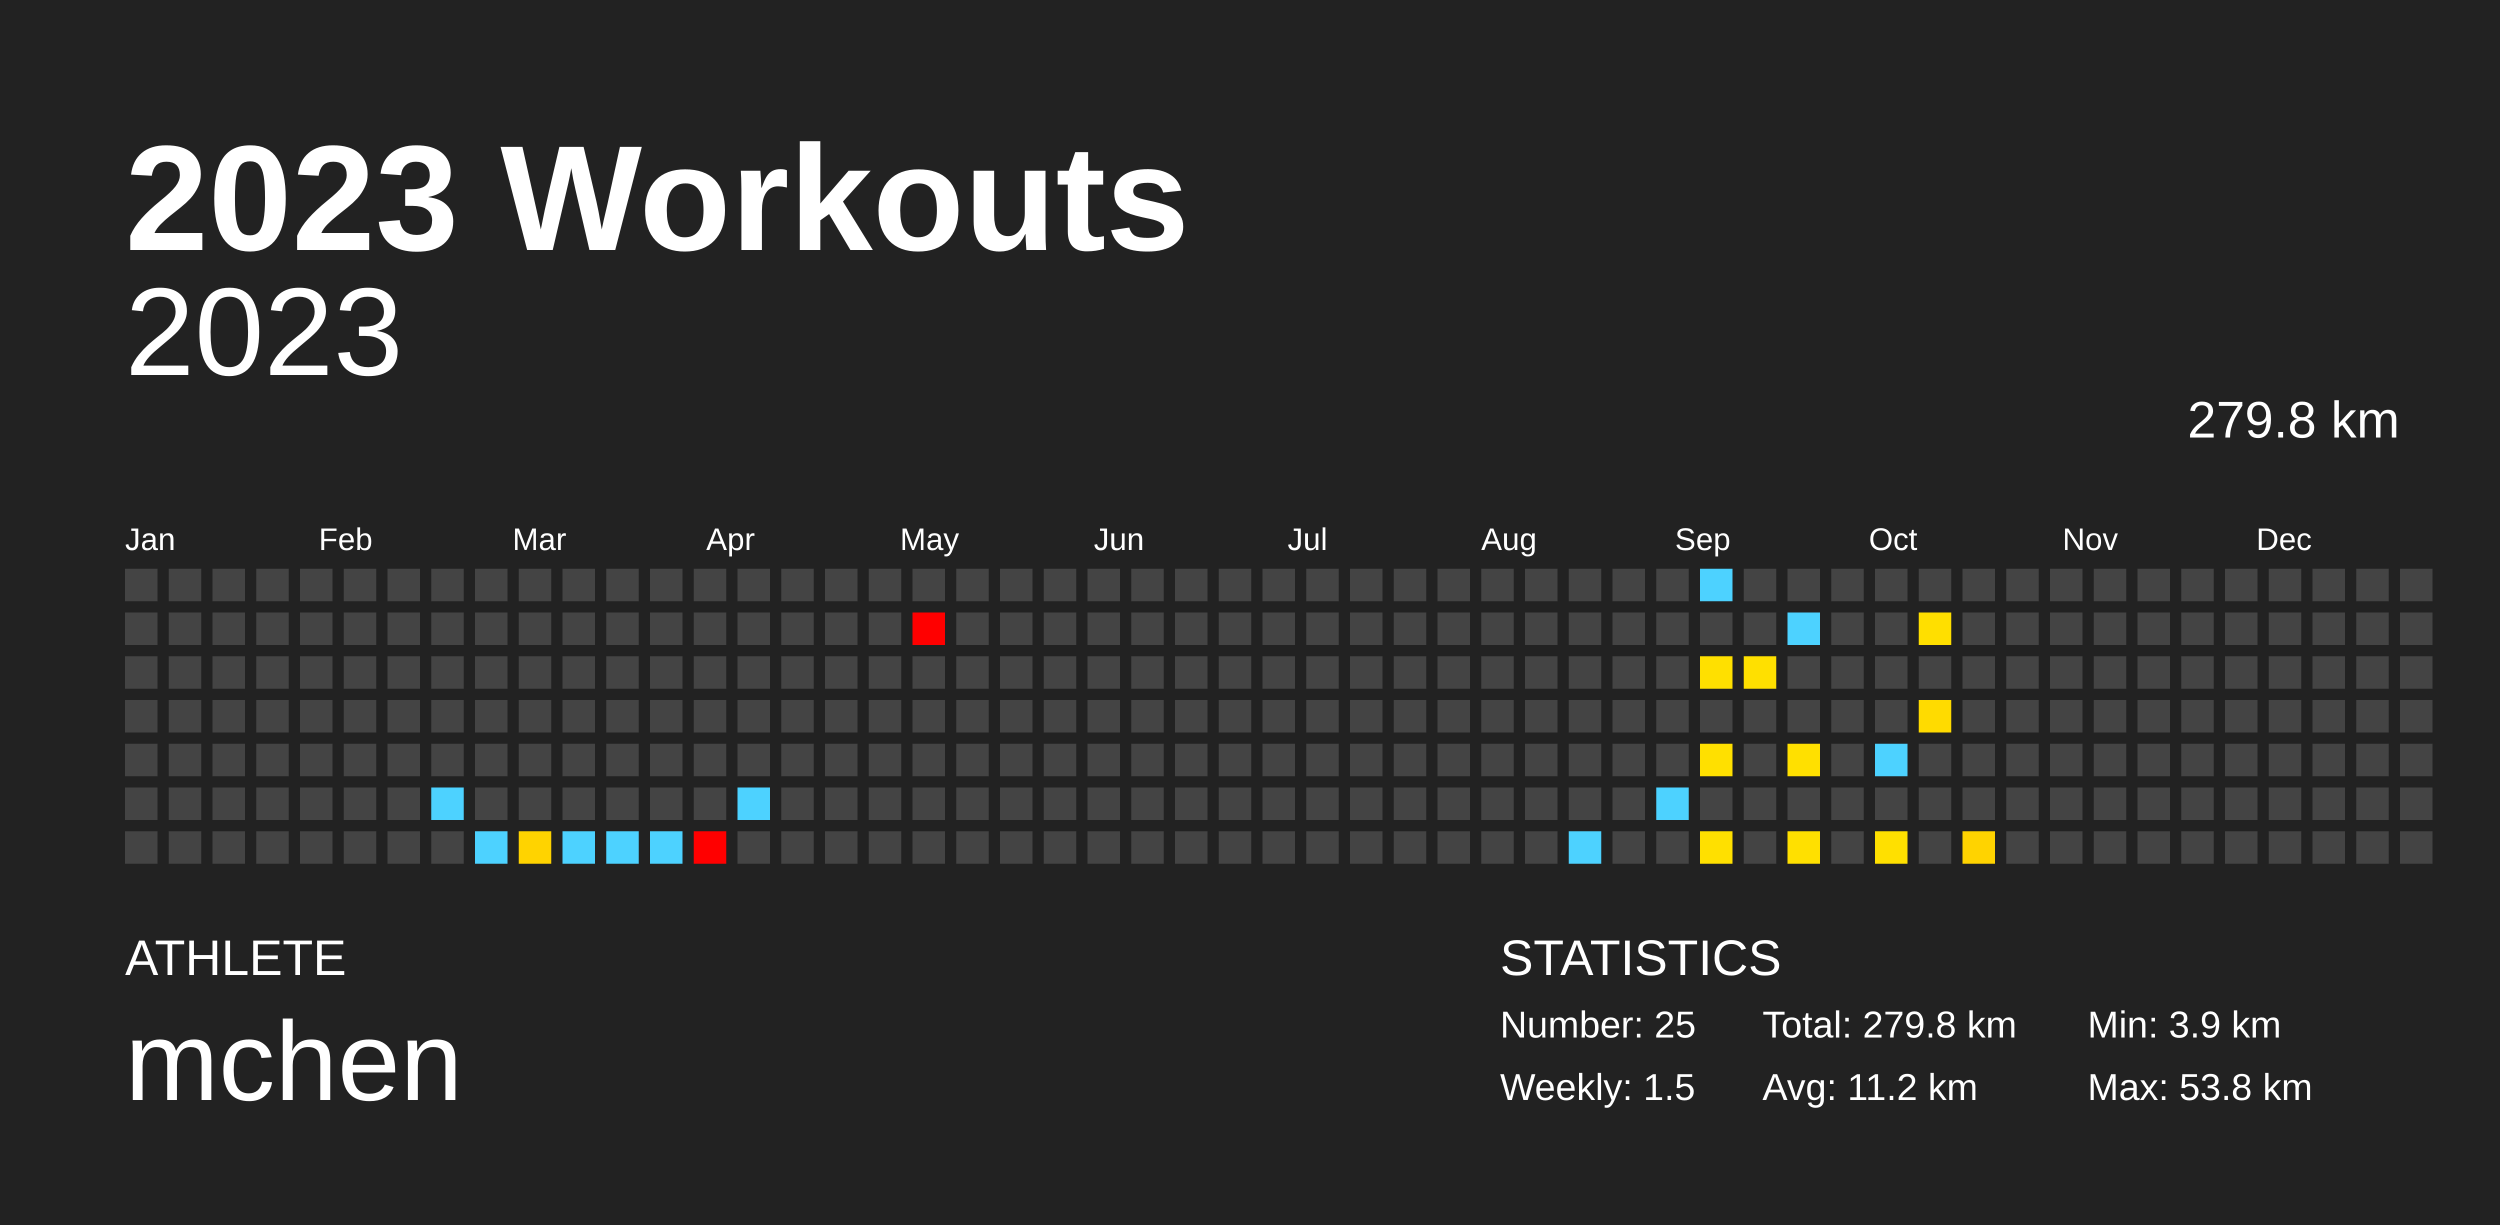
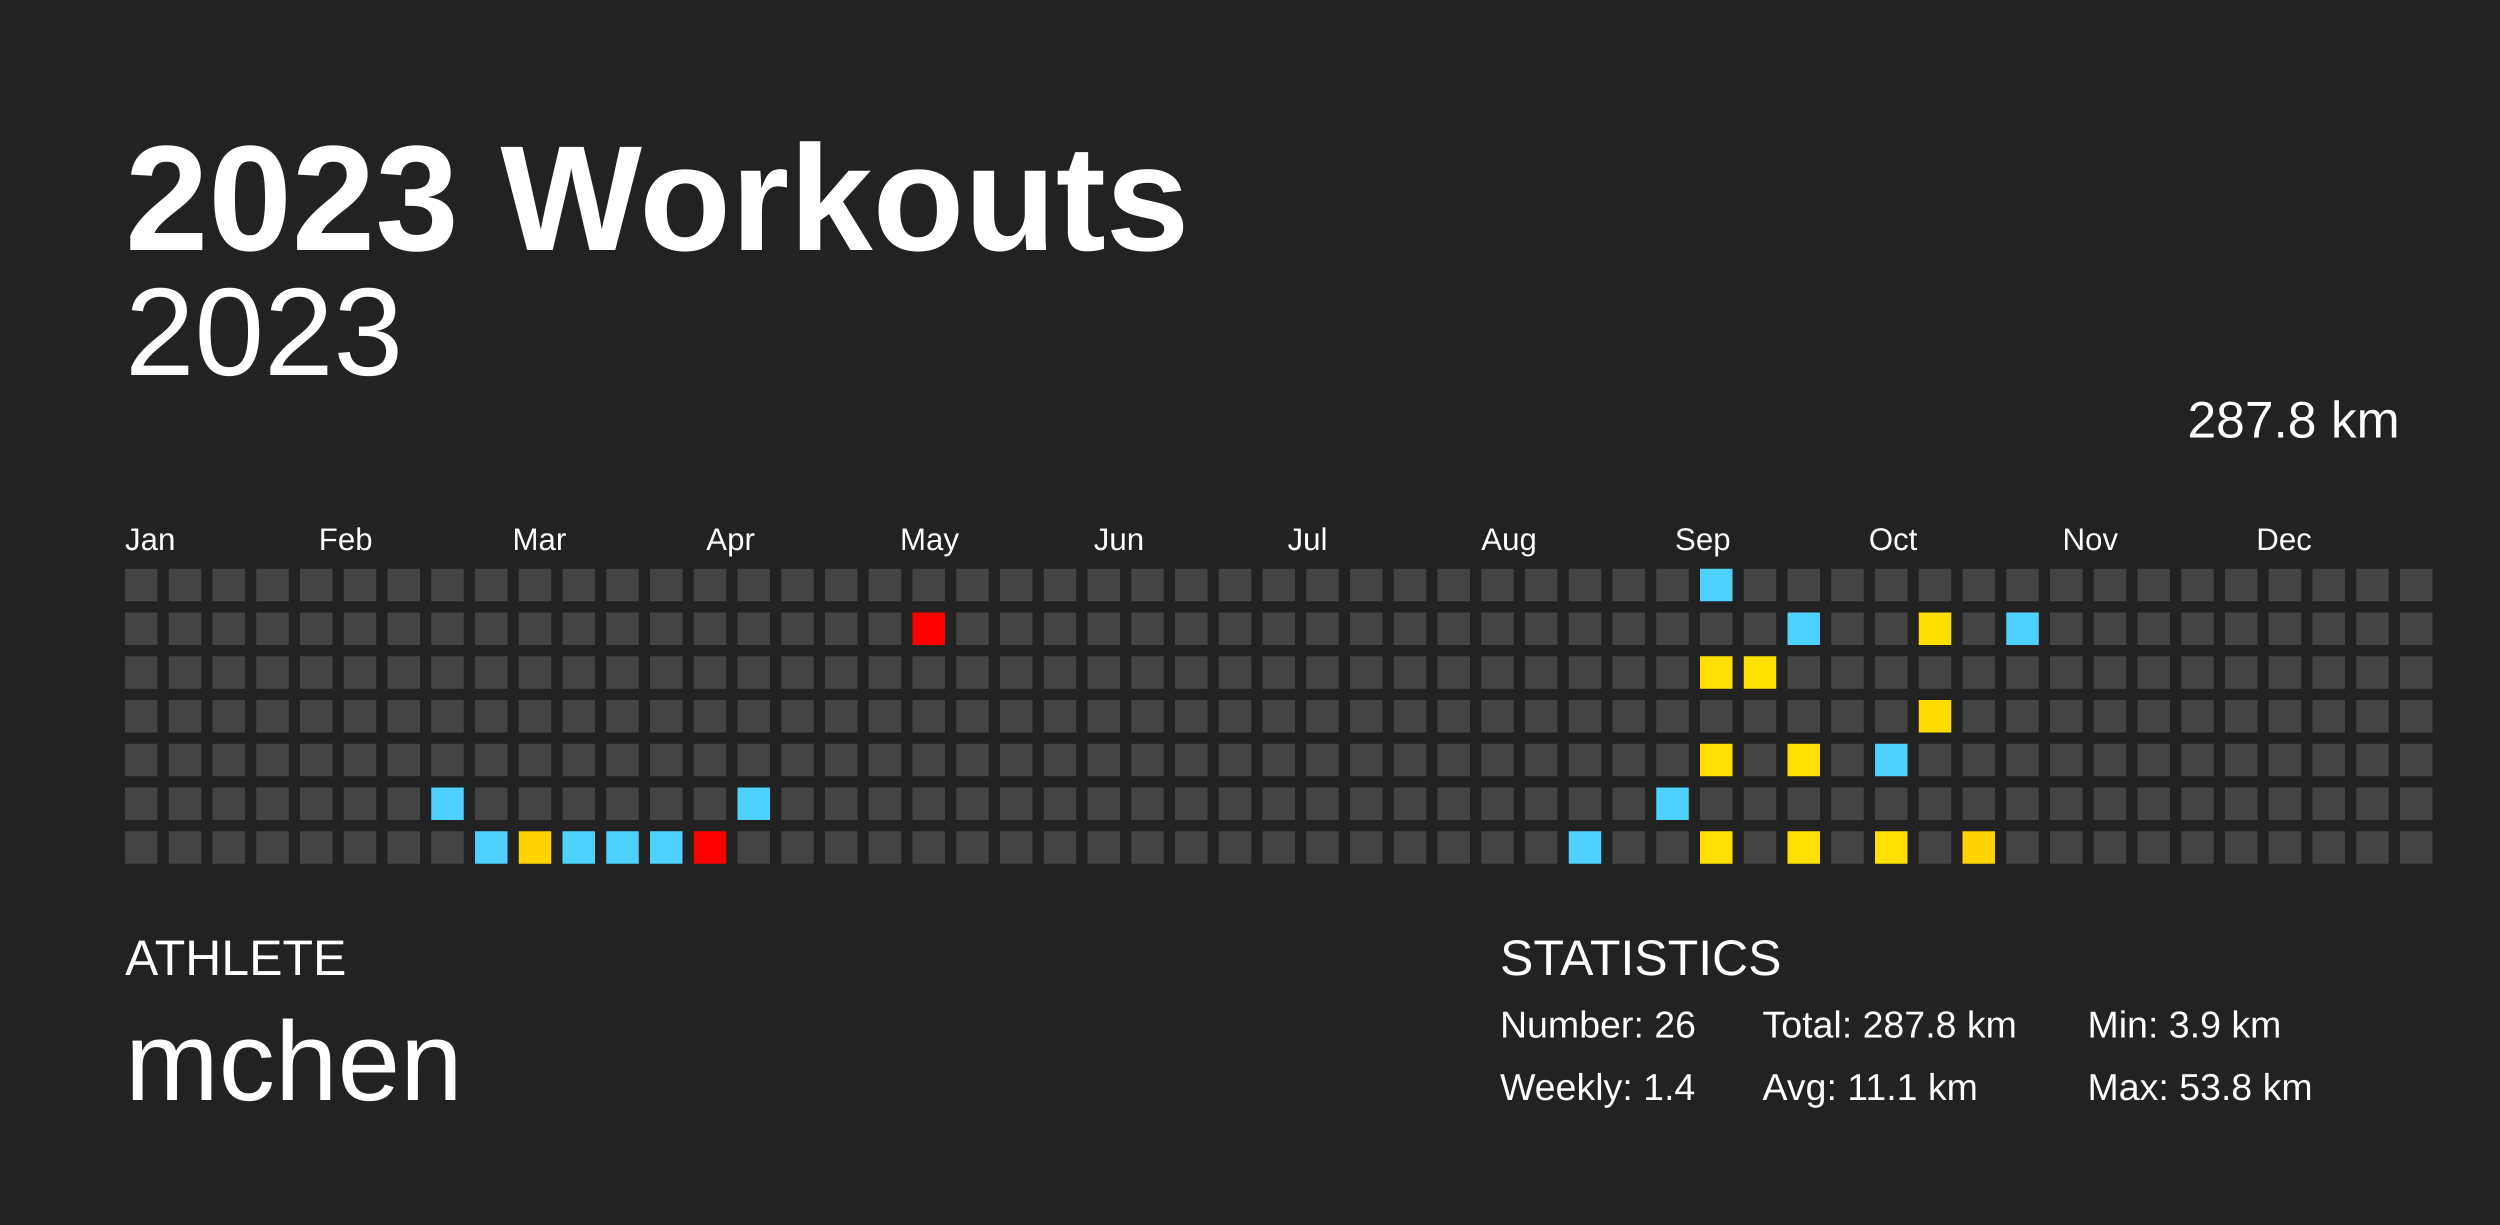
<svg xmlns="http://www.w3.org/2000/svg" baseProfile="full" height="98mm" version="1.1" viewBox="0,0,200,98" width="200mm">
  <defs />
  <rect fill="#222222" height="98" width="200" x="0" y="0" />
  <text fill="#FFFFFF" style="font-size:12px; font-family:Arial; font-weight:bold;" x="10" y="20">2023 Workouts</text>
  <text fill="#FFFFFF" style="font-size:4px; font-family:Arial" x="10" y="78">ATHLETE</text>
  <text fill="#FFFFFF" style="font-size:9px; font-family:Arial" x="10" y="88">mchen</text>
  <text fill="#FFFFFF" style="font-size:4px; font-family:Arial" x="120" y="78">STATISTICS</text>
-   <text fill="#FFFFFF" style="font-size:3px; font-family:Arial" x="120" y="83">Number: 25</text>
-   <text fill="#FFFFFF" style="font-size:3px; font-family:Arial" x="120" y="88">Weekly: 1.5</text>
-   <text fill="#FFFFFF" style="font-size:3px; font-family:Arial" x="141" y="83">Total: 279.8 km</text>
-   <text fill="#FFFFFF" style="font-size:3px; font-family:Arial" x="141" y="88">Avg: 11.2 km</text>
+   <text fill="#FFFFFF" style="font-size:3px; font-family:Arial" x="120" y="83">Number: 26</text>
+   <text fill="#FFFFFF" style="font-size:3px; font-family:Arial" x="120" y="88">Weekly: 1.4</text>
+   <text fill="#FFFFFF" style="font-size:3px; font-family:Arial" x="141" y="83">Total: 287.8 km</text>
+   <text fill="#FFFFFF" style="font-size:3px; font-family:Arial" x="141" y="88">Avg: 11.1 km</text>
  <text fill="#FFFFFF" style="font-size:3px; font-family:Arial" x="167" y="83">Min: 3.9 km</text>
  <text fill="#FFFFFF" style="font-size:3px; font-family:Arial" x="167" y="88">Max: 53.8 km</text>
  <text alignment-baseline="hanging" fill="#FFFFFF" style="font-size:10.0px; font-family:Arial;" x="10" y="30">2023</text>
-   <text alignment-baseline="hanging" fill="#FFFFFF" style="font-size:4.125px; font-family:Arial;" x="175" y="35">279.8 km</text>
+   <text alignment-baseline="hanging" fill="#FFFFFF" style="font-size:4.125px; font-family:Arial;" x="175" y="35">287.8 km</text>
  <text fill="#FFFFFF" style="font-size:2.5px; font-family:Arial" x="10.0" y="44">Jan</text>
  <text fill="#FFFFFF" style="font-size:2.5px; font-family:Arial" x="25.5" y="44">Feb</text>
  <text fill="#FFFFFF" style="font-size:2.5px; font-family:Arial" x="41.0" y="44">Mar</text>
  <text fill="#FFFFFF" style="font-size:2.5px; font-family:Arial" x="56.5" y="44">Apr</text>
  <text fill="#FFFFFF" style="font-size:2.5px; font-family:Arial" x="72.0" y="44">May</text>
  <text fill="#FFFFFF" style="font-size:2.5px; font-family:Arial" x="87.5" y="44">Jun</text>
  <text fill="#FFFFFF" style="font-size:2.5px; font-family:Arial" x="103.0" y="44">Jul</text>
  <text fill="#FFFFFF" style="font-size:2.5px; font-family:Arial" x="118.5" y="44">Aug</text>
  <text fill="#FFFFFF" style="font-size:2.5px; font-family:Arial" x="134.0" y="44">Sep</text>
  <text fill="#FFFFFF" style="font-size:2.5px; font-family:Arial" x="149.5" y="44">Oct</text>
  <text fill="#FFFFFF" style="font-size:2.5px; font-family:Arial" x="165.0" y="44">Nov</text>
  <text fill="#FFFFFF" style="font-size:2.5px; font-family:Arial" x="180.5" y="44">Dec</text>
  <rect fill="#444444" height="2.6" width="2.6" x="10.0" y="45.5" />
  <rect fill="#444444" height="2.6" width="2.6" x="10.0" y="49.0" />
  <rect fill="#444444" height="2.6" width="2.6" x="10.0" y="52.5" />
  <rect fill="#444444" height="2.6" width="2.6" x="10.0" y="56.0" />
  <rect fill="#444444" height="2.6" width="2.6" x="10.0" y="59.5" />
  <rect fill="#444444" height="2.6" width="2.6" x="10.0" y="63.0" />
  <rect fill="#444444" height="2.6" width="2.6" x="10.0" y="66.5" />
  <rect fill="#444444" height="2.6" width="2.6" x="13.5" y="45.5" />
  <rect fill="#444444" height="2.6" width="2.6" x="13.5" y="49.0" />
  <rect fill="#444444" height="2.6" width="2.6" x="13.5" y="52.5" />
  <rect fill="#444444" height="2.6" width="2.6" x="13.5" y="56.0" />
  <rect fill="#444444" height="2.6" width="2.6" x="13.5" y="59.5" />
  <rect fill="#444444" height="2.6" width="2.6" x="13.5" y="63.0" />
  <rect fill="#444444" height="2.6" width="2.6" x="13.5" y="66.5" />
  <rect fill="#444444" height="2.6" width="2.6" x="17.0" y="45.5" />
  <rect fill="#444444" height="2.6" width="2.6" x="17.0" y="49.0" />
  <rect fill="#444444" height="2.6" width="2.6" x="17.0" y="52.5" />
  <rect fill="#444444" height="2.6" width="2.6" x="17.0" y="56.0" />
  <rect fill="#444444" height="2.6" width="2.6" x="17.0" y="59.5" />
  <rect fill="#444444" height="2.6" width="2.6" x="17.0" y="63.0" />
  <rect fill="#444444" height="2.6" width="2.6" x="17.0" y="66.5" />
  <rect fill="#444444" height="2.6" width="2.6" x="20.5" y="45.5" />
  <rect fill="#444444" height="2.6" width="2.6" x="20.5" y="49.0" />
  <rect fill="#444444" height="2.6" width="2.6" x="20.5" y="52.5" />
  <rect fill="#444444" height="2.6" width="2.6" x="20.5" y="56.0" />
  <rect fill="#444444" height="2.6" width="2.6" x="20.5" y="59.5" />
  <rect fill="#444444" height="2.6" width="2.6" x="20.5" y="63.0" />
  <rect fill="#444444" height="2.6" width="2.6" x="20.5" y="66.5" />
  <rect fill="#444444" height="2.6" width="2.6" x="24.0" y="45.5" />
  <rect fill="#444444" height="2.6" width="2.6" x="24.0" y="49.0" />
  <rect fill="#444444" height="2.6" width="2.6" x="24.0" y="52.5" />
  <rect fill="#444444" height="2.6" width="2.6" x="24.0" y="56.0" />
  <rect fill="#444444" height="2.6" width="2.6" x="24.0" y="59.5" />
  <rect fill="#444444" height="2.6" width="2.6" x="24.0" y="63.0" />
  <rect fill="#444444" height="2.6" width="2.6" x="24.0" y="66.5" />
  <rect fill="#444444" height="2.6" width="2.6" x="27.5" y="45.5" />
  <rect fill="#444444" height="2.6" width="2.6" x="27.5" y="49.0" />
  <rect fill="#444444" height="2.6" width="2.6" x="27.5" y="52.5" />
  <rect fill="#444444" height="2.6" width="2.6" x="27.5" y="56.0" />
  <rect fill="#444444" height="2.6" width="2.6" x="27.5" y="59.5" />
  <rect fill="#444444" height="2.6" width="2.6" x="27.5" y="63.0" />
  <rect fill="#444444" height="2.6" width="2.6" x="27.5" y="66.5" />
  <rect fill="#444444" height="2.6" width="2.6" x="31.0" y="45.5" />
  <rect fill="#444444" height="2.6" width="2.6" x="31.0" y="49.0" />
  <rect fill="#444444" height="2.6" width="2.6" x="31.0" y="52.5" />
  <rect fill="#444444" height="2.6" width="2.6" x="31.0" y="56.0" />
  <rect fill="#444444" height="2.6" width="2.6" x="31.0" y="59.5" />
  <rect fill="#444444" height="2.6" width="2.6" x="31.0" y="63.0" />
  <rect fill="#444444" height="2.6" width="2.6" x="31.0" y="66.5" />
  <rect fill="#444444" height="2.6" width="2.6" x="34.5" y="45.5" />
  <rect fill="#444444" height="2.6" width="2.6" x="34.5" y="49.0" />
  <rect fill="#444444" height="2.6" width="2.6" x="34.5" y="52.5" />
  <rect fill="#444444" height="2.6" width="2.6" x="34.5" y="56.0" />
  <rect fill="#444444" height="2.6" width="2.6" x="34.5" y="59.5" />
  <rect fill="#4dd2ff" height="2.6" width="2.6" x="34.5" y="63.0" />
  <rect fill="#444444" height="2.6" width="2.6" x="34.5" y="66.5" />
  <rect fill="#444444" height="2.6" width="2.6" x="38.0" y="45.5" />
  <rect fill="#444444" height="2.6" width="2.6" x="38.0" y="49.0" />
  <rect fill="#444444" height="2.6" width="2.6" x="38.0" y="52.5" />
  <rect fill="#444444" height="2.6" width="2.6" x="38.0" y="56.0" />
  <rect fill="#444444" height="2.6" width="2.6" x="38.0" y="59.5" />
  <rect fill="#444444" height="2.6" width="2.6" x="38.0" y="63.0" />
  <rect fill="#4dd2ff" height="2.6" width="2.6" x="38.0" y="66.5" />
  <rect fill="#444444" height="2.6" width="2.6" x="41.5" y="45.5" />
  <rect fill="#444444" height="2.6" width="2.6" x="41.5" y="49.0" />
  <rect fill="#444444" height="2.6" width="2.6" x="41.5" y="52.5" />
  <rect fill="#444444" height="2.6" width="2.6" x="41.5" y="56.0" />
  <rect fill="#444444" height="2.6" width="2.6" x="41.5" y="59.5" />
  <rect fill="#444444" height="2.6" width="2.6" x="41.5" y="63.0" />
  <rect fill="#ffd300" height="2.6" width="2.6" x="41.5" y="66.5" />
  <rect fill="#444444" height="2.6" width="2.6" x="45.0" y="45.5" />
  <rect fill="#444444" height="2.6" width="2.6" x="45.0" y="49.0" />
  <rect fill="#444444" height="2.6" width="2.6" x="45.0" y="52.5" />
  <rect fill="#444444" height="2.6" width="2.6" x="45.0" y="56.0" />
  <rect fill="#444444" height="2.6" width="2.6" x="45.0" y="59.5" />
  <rect fill="#444444" height="2.6" width="2.6" x="45.0" y="63.0" />
  <rect fill="#4dd2ff" height="2.6" width="2.6" x="45.0" y="66.5" />
  <rect fill="#444444" height="2.6" width="2.6" x="48.5" y="45.5" />
  <rect fill="#444444" height="2.6" width="2.6" x="48.5" y="49.0" />
  <rect fill="#444444" height="2.6" width="2.6" x="48.5" y="52.5" />
  <rect fill="#444444" height="2.6" width="2.6" x="48.5" y="56.0" />
  <rect fill="#444444" height="2.6" width="2.6" x="48.5" y="59.5" />
  <rect fill="#444444" height="2.6" width="2.6" x="48.5" y="63.0" />
  <rect fill="#4dd2ff" height="2.6" width="2.6" x="48.5" y="66.5" />
  <rect fill="#444444" height="2.6" width="2.6" x="52.0" y="45.5" />
  <rect fill="#444444" height="2.6" width="2.6" x="52.0" y="49.0" />
  <rect fill="#444444" height="2.6" width="2.6" x="52.0" y="52.5" />
  <rect fill="#444444" height="2.6" width="2.6" x="52.0" y="56.0" />
  <rect fill="#444444" height="2.6" width="2.6" x="52.0" y="59.5" />
  <rect fill="#444444" height="2.6" width="2.6" x="52.0" y="63.0" />
  <rect fill="#4dd2ff" height="2.6" width="2.6" x="52.0" y="66.5" />
  <rect fill="#444444" height="2.6" width="2.6" x="55.5" y="45.5" />
  <rect fill="#444444" height="2.6" width="2.6" x="55.5" y="49.0" />
  <rect fill="#444444" height="2.6" width="2.6" x="55.5" y="52.5" />
  <rect fill="#444444" height="2.6" width="2.6" x="55.5" y="56.0" />
  <rect fill="#444444" height="2.6" width="2.6" x="55.5" y="59.5" />
  <rect fill="#444444" height="2.6" width="2.6" x="55.5" y="63.0" />
  <rect fill="red" height="2.6" width="2.6" x="55.5" y="66.5" />
  <rect fill="#444444" height="2.6" width="2.6" x="59.0" y="45.5" />
  <rect fill="#444444" height="2.6" width="2.6" x="59.0" y="49.0" />
  <rect fill="#444444" height="2.6" width="2.6" x="59.0" y="52.5" />
  <rect fill="#444444" height="2.6" width="2.6" x="59.0" y="56.0" />
  <rect fill="#444444" height="2.6" width="2.6" x="59.0" y="59.5" />
  <rect fill="#4dd2ff" height="2.6" width="2.6" x="59.0" y="63.0" />
  <rect fill="#444444" height="2.6" width="2.6" x="59.0" y="66.5" />
  <rect fill="#444444" height="2.6" width="2.6" x="62.5" y="45.5" />
  <rect fill="#444444" height="2.6" width="2.6" x="62.5" y="49.0" />
  <rect fill="#444444" height="2.6" width="2.6" x="62.5" y="52.5" />
  <rect fill="#444444" height="2.6" width="2.6" x="62.5" y="56.0" />
  <rect fill="#444444" height="2.6" width="2.6" x="62.5" y="59.5" />
  <rect fill="#444444" height="2.6" width="2.6" x="62.5" y="63.0" />
  <rect fill="#444444" height="2.6" width="2.6" x="62.5" y="66.5" />
  <rect fill="#444444" height="2.6" width="2.6" x="66.0" y="45.5" />
  <rect fill="#444444" height="2.6" width="2.6" x="66.0" y="49.0" />
  <rect fill="#444444" height="2.6" width="2.6" x="66.0" y="52.5" />
  <rect fill="#444444" height="2.6" width="2.6" x="66.0" y="56.0" />
  <rect fill="#444444" height="2.6" width="2.6" x="66.0" y="59.5" />
  <rect fill="#444444" height="2.6" width="2.6" x="66.0" y="63.0" />
  <rect fill="#444444" height="2.6" width="2.6" x="66.0" y="66.5" />
  <rect fill="#444444" height="2.6" width="2.6" x="69.5" y="45.5" />
  <rect fill="#444444" height="2.6" width="2.6" x="69.5" y="49.0" />
  <rect fill="#444444" height="2.6" width="2.6" x="69.5" y="52.5" />
  <rect fill="#444444" height="2.6" width="2.6" x="69.5" y="56.0" />
  <rect fill="#444444" height="2.6" width="2.6" x="69.5" y="59.5" />
  <rect fill="#444444" height="2.6" width="2.6" x="69.5" y="63.0" />
  <rect fill="#444444" height="2.6" width="2.6" x="69.5" y="66.5" />
  <rect fill="#444444" height="2.6" width="2.6" x="73.0" y="45.5" />
  <rect fill="red" height="2.6" width="2.6" x="73.0" y="49.0" />
  <rect fill="#444444" height="2.6" width="2.6" x="73.0" y="52.5" />
  <rect fill="#444444" height="2.6" width="2.6" x="73.0" y="56.0" />
  <rect fill="#444444" height="2.6" width="2.6" x="73.0" y="59.5" />
  <rect fill="#444444" height="2.6" width="2.6" x="73.0" y="63.0" />
  <rect fill="#444444" height="2.6" width="2.6" x="73.0" y="66.5" />
  <rect fill="#444444" height="2.6" width="2.6" x="76.5" y="45.5" />
  <rect fill="#444444" height="2.6" width="2.6" x="76.5" y="49.0" />
  <rect fill="#444444" height="2.6" width="2.6" x="76.5" y="52.5" />
  <rect fill="#444444" height="2.6" width="2.6" x="76.5" y="56.0" />
  <rect fill="#444444" height="2.6" width="2.6" x="76.5" y="59.5" />
  <rect fill="#444444" height="2.6" width="2.6" x="76.5" y="63.0" />
  <rect fill="#444444" height="2.6" width="2.6" x="76.5" y="66.5" />
  <rect fill="#444444" height="2.6" width="2.6" x="80.0" y="45.5" />
  <rect fill="#444444" height="2.6" width="2.6" x="80.0" y="49.0" />
  <rect fill="#444444" height="2.6" width="2.6" x="80.0" y="52.5" />
  <rect fill="#444444" height="2.6" width="2.6" x="80.0" y="56.0" />
  <rect fill="#444444" height="2.6" width="2.6" x="80.0" y="59.5" />
  <rect fill="#444444" height="2.6" width="2.6" x="80.0" y="63.0" />
  <rect fill="#444444" height="2.6" width="2.6" x="80.0" y="66.5" />
  <rect fill="#444444" height="2.6" width="2.6" x="83.5" y="45.5" />
  <rect fill="#444444" height="2.6" width="2.6" x="83.5" y="49.0" />
  <rect fill="#444444" height="2.6" width="2.6" x="83.5" y="52.5" />
  <rect fill="#444444" height="2.6" width="2.6" x="83.5" y="56.0" />
  <rect fill="#444444" height="2.6" width="2.6" x="83.5" y="59.5" />
  <rect fill="#444444" height="2.6" width="2.6" x="83.5" y="63.0" />
  <rect fill="#444444" height="2.6" width="2.6" x="83.5" y="66.5" />
  <rect fill="#444444" height="2.6" width="2.6" x="87.0" y="45.5" />
  <rect fill="#444444" height="2.6" width="2.6" x="87.0" y="49.0" />
  <rect fill="#444444" height="2.6" width="2.6" x="87.0" y="52.5" />
  <rect fill="#444444" height="2.6" width="2.6" x="87.0" y="56.0" />
  <rect fill="#444444" height="2.6" width="2.6" x="87.0" y="59.5" />
  <rect fill="#444444" height="2.6" width="2.6" x="87.0" y="63.0" />
  <rect fill="#444444" height="2.6" width="2.6" x="87.0" y="66.5" />
  <rect fill="#444444" height="2.6" width="2.6" x="90.5" y="45.5" />
  <rect fill="#444444" height="2.6" width="2.6" x="90.5" y="49.0" />
  <rect fill="#444444" height="2.6" width="2.6" x="90.5" y="52.5" />
  <rect fill="#444444" height="2.6" width="2.6" x="90.5" y="56.0" />
  <rect fill="#444444" height="2.6" width="2.6" x="90.5" y="59.5" />
  <rect fill="#444444" height="2.6" width="2.6" x="90.5" y="63.0" />
  <rect fill="#444444" height="2.6" width="2.6" x="90.5" y="66.5" />
  <rect fill="#444444" height="2.6" width="2.6" x="94.0" y="45.5" />
  <rect fill="#444444" height="2.6" width="2.6" x="94.0" y="49.0" />
  <rect fill="#444444" height="2.6" width="2.6" x="94.0" y="52.5" />
  <rect fill="#444444" height="2.6" width="2.6" x="94.0" y="56.0" />
  <rect fill="#444444" height="2.6" width="2.6" x="94.0" y="59.5" />
  <rect fill="#444444" height="2.6" width="2.6" x="94.0" y="63.0" />
  <rect fill="#444444" height="2.6" width="2.6" x="94.0" y="66.5" />
  <rect fill="#444444" height="2.6" width="2.6" x="97.5" y="45.5" />
  <rect fill="#444444" height="2.6" width="2.6" x="97.5" y="49.0" />
  <rect fill="#444444" height="2.6" width="2.6" x="97.5" y="52.5" />
  <rect fill="#444444" height="2.6" width="2.6" x="97.5" y="56.0" />
  <rect fill="#444444" height="2.6" width="2.6" x="97.5" y="59.5" />
  <rect fill="#444444" height="2.6" width="2.6" x="97.5" y="63.0" />
  <rect fill="#444444" height="2.6" width="2.6" x="97.5" y="66.5" />
  <rect fill="#444444" height="2.6" width="2.6" x="101.0" y="45.5" />
  <rect fill="#444444" height="2.6" width="2.6" x="101.0" y="49.0" />
  <rect fill="#444444" height="2.6" width="2.6" x="101.0" y="52.5" />
  <rect fill="#444444" height="2.6" width="2.6" x="101.0" y="56.0" />
  <rect fill="#444444" height="2.6" width="2.6" x="101.0" y="59.5" />
  <rect fill="#444444" height="2.6" width="2.6" x="101.0" y="63.0" />
  <rect fill="#444444" height="2.6" width="2.6" x="101.0" y="66.5" />
  <rect fill="#444444" height="2.6" width="2.6" x="104.5" y="45.5" />
  <rect fill="#444444" height="2.6" width="2.6" x="104.5" y="49.0" />
  <rect fill="#444444" height="2.6" width="2.6" x="104.5" y="52.5" />
  <rect fill="#444444" height="2.6" width="2.6" x="104.5" y="56.0" />
  <rect fill="#444444" height="2.6" width="2.6" x="104.5" y="59.5" />
  <rect fill="#444444" height="2.6" width="2.6" x="104.5" y="63.0" />
  <rect fill="#444444" height="2.6" width="2.6" x="104.5" y="66.5" />
  <rect fill="#444444" height="2.6" width="2.6" x="108.0" y="45.5" />
  <rect fill="#444444" height="2.6" width="2.6" x="108.0" y="49.0" />
  <rect fill="#444444" height="2.6" width="2.6" x="108.0" y="52.5" />
  <rect fill="#444444" height="2.6" width="2.6" x="108.0" y="56.0" />
  <rect fill="#444444" height="2.6" width="2.6" x="108.0" y="59.5" />
  <rect fill="#444444" height="2.6" width="2.6" x="108.0" y="63.0" />
  <rect fill="#444444" height="2.6" width="2.6" x="108.0" y="66.5" />
  <rect fill="#444444" height="2.6" width="2.6" x="111.5" y="45.5" />
  <rect fill="#444444" height="2.6" width="2.6" x="111.5" y="49.0" />
  <rect fill="#444444" height="2.6" width="2.6" x="111.5" y="52.5" />
  <rect fill="#444444" height="2.6" width="2.6" x="111.5" y="56.0" />
  <rect fill="#444444" height="2.6" width="2.6" x="111.5" y="59.5" />
  <rect fill="#444444" height="2.6" width="2.6" x="111.5" y="63.0" />
  <rect fill="#444444" height="2.6" width="2.6" x="111.5" y="66.5" />
  <rect fill="#444444" height="2.6" width="2.6" x="115.0" y="45.5" />
  <rect fill="#444444" height="2.6" width="2.6" x="115.0" y="49.0" />
  <rect fill="#444444" height="2.6" width="2.6" x="115.0" y="52.5" />
  <rect fill="#444444" height="2.6" width="2.6" x="115.0" y="56.0" />
  <rect fill="#444444" height="2.6" width="2.6" x="115.0" y="59.5" />
  <rect fill="#444444" height="2.6" width="2.6" x="115.0" y="63.0" />
  <rect fill="#444444" height="2.6" width="2.6" x="115.0" y="66.5" />
  <rect fill="#444444" height="2.6" width="2.6" x="118.5" y="45.5" />
  <rect fill="#444444" height="2.6" width="2.6" x="118.5" y="49.0" />
  <rect fill="#444444" height="2.6" width="2.6" x="118.5" y="52.5" />
  <rect fill="#444444" height="2.6" width="2.6" x="118.5" y="56.0" />
  <rect fill="#444444" height="2.6" width="2.6" x="118.5" y="59.5" />
  <rect fill="#444444" height="2.6" width="2.6" x="118.5" y="63.0" />
  <rect fill="#444444" height="2.6" width="2.6" x="118.5" y="66.5" />
  <rect fill="#444444" height="2.6" width="2.6" x="122.0" y="45.5" />
  <rect fill="#444444" height="2.6" width="2.6" x="122.0" y="49.0" />
  <rect fill="#444444" height="2.6" width="2.6" x="122.0" y="52.5" />
  <rect fill="#444444" height="2.6" width="2.6" x="122.0" y="56.0" />
  <rect fill="#444444" height="2.6" width="2.6" x="122.0" y="59.5" />
  <rect fill="#444444" height="2.6" width="2.6" x="122.0" y="63.0" />
  <rect fill="#444444" height="2.6" width="2.6" x="122.0" y="66.5" />
  <rect fill="#444444" height="2.6" width="2.6" x="125.5" y="45.5" />
  <rect fill="#444444" height="2.6" width="2.6" x="125.5" y="49.0" />
  <rect fill="#444444" height="2.6" width="2.6" x="125.5" y="52.5" />
  <rect fill="#444444" height="2.6" width="2.6" x="125.5" y="56.0" />
  <rect fill="#444444" height="2.6" width="2.6" x="125.5" y="59.5" />
  <rect fill="#444444" height="2.6" width="2.6" x="125.5" y="63.0" />
  <rect fill="#4dd2ff" height="2.6" width="2.6" x="125.5" y="66.5" />
  <rect fill="#444444" height="2.6" width="2.6" x="129.0" y="45.5" />
  <rect fill="#444444" height="2.6" width="2.6" x="129.0" y="49.0" />
  <rect fill="#444444" height="2.6" width="2.6" x="129.0" y="52.5" />
  <rect fill="#444444" height="2.6" width="2.6" x="129.0" y="56.0" />
  <rect fill="#444444" height="2.6" width="2.6" x="129.0" y="59.5" />
  <rect fill="#444444" height="2.6" width="2.6" x="129.0" y="63.0" />
  <rect fill="#444444" height="2.6" width="2.6" x="129.0" y="66.5" />
  <rect fill="#444444" height="2.6" width="2.6" x="132.5" y="45.5" />
  <rect fill="#444444" height="2.6" width="2.6" x="132.5" y="49.0" />
  <rect fill="#444444" height="2.6" width="2.6" x="132.5" y="52.5" />
  <rect fill="#444444" height="2.6" width="2.6" x="132.5" y="56.0" />
  <rect fill="#444444" height="2.6" width="2.6" x="132.5" y="59.5" />
  <rect fill="#4dd2ff" height="2.6" width="2.6" x="132.5" y="63.0" />
  <rect fill="#444444" height="2.6" width="2.6" x="132.5" y="66.5" />
  <rect fill="#4dd2ff" height="2.6" width="2.6" x="136.0" y="45.5" />
  <rect fill="#444444" height="2.6" width="2.6" x="136.0" y="49.0" />
  <rect fill="#ffe000" height="2.6" width="2.6" x="136.0" y="52.5" />
  <rect fill="#444444" height="2.6" width="2.6" x="136.0" y="56.0" />
  <rect fill="#ffe000" height="2.6" width="2.6" x="136.0" y="59.5" />
  <rect fill="#444444" height="2.6" width="2.6" x="136.0" y="63.0" />
  <rect fill="#ffe000" height="2.6" width="2.6" x="136.0" y="66.5" />
  <rect fill="#444444" height="2.6" width="2.6" x="139.5" y="45.5" />
  <rect fill="#444444" height="2.6" width="2.6" x="139.5" y="49.0" />
  <rect fill="#ffe000" height="2.6" width="2.6" x="139.5" y="52.5" />
  <rect fill="#444444" height="2.6" width="2.6" x="139.5" y="56.0" />
  <rect fill="#444444" height="2.6" width="2.6" x="139.5" y="59.5" />
  <rect fill="#444444" height="2.6" width="2.6" x="139.5" y="63.0" />
  <rect fill="#444444" height="2.6" width="2.6" x="139.5" y="66.5" />
  <rect fill="#444444" height="2.6" width="2.6" x="143.0" y="45.5" />
  <rect fill="#4dd2ff" height="2.6" width="2.6" x="143.0" y="49.0" />
  <rect fill="#444444" height="2.6" width="2.6" x="143.0" y="52.5" />
  <rect fill="#444444" height="2.6" width="2.6" x="143.0" y="56.0" />
  <rect fill="#ffe000" height="2.6" width="2.6" x="143.0" y="59.5" />
  <rect fill="#444444" height="2.6" width="2.6" x="143.0" y="63.0" />
  <rect fill="#ffe000" height="2.6" width="2.6" x="143.0" y="66.5" />
  <rect fill="#444444" height="2.6" width="2.6" x="146.5" y="45.5" />
  <rect fill="#444444" height="2.6" width="2.6" x="146.5" y="49.0" />
  <rect fill="#444444" height="2.6" width="2.6" x="146.5" y="52.5" />
  <rect fill="#444444" height="2.6" width="2.6" x="146.5" y="56.0" />
  <rect fill="#444444" height="2.6" width="2.6" x="146.5" y="59.5" />
  <rect fill="#444444" height="2.6" width="2.6" x="146.5" y="63.0" />
  <rect fill="#444444" height="2.6" width="2.6" x="146.5" y="66.5" />
  <rect fill="#444444" height="2.6" width="2.6" x="150.0" y="45.5" />
  <rect fill="#444444" height="2.6" width="2.6" x="150.0" y="49.0" />
  <rect fill="#444444" height="2.6" width="2.6" x="150.0" y="52.5" />
  <rect fill="#444444" height="2.6" width="2.6" x="150.0" y="56.0" />
  <rect fill="#4dd2ff" height="2.6" width="2.6" x="150.0" y="59.5" />
  <rect fill="#444444" height="2.6" width="2.6" x="150.0" y="63.0" />
  <rect fill="#ffe000" height="2.6" width="2.6" x="150.0" y="66.5" />
  <rect fill="#444444" height="2.6" width="2.6" x="153.5" y="45.5" />
  <rect fill="#ffdf00" height="2.6" width="2.6" x="153.5" y="49.0" />
  <rect fill="#444444" height="2.6" width="2.6" x="153.5" y="52.5" />
  <rect fill="#ffdb00" height="2.6" width="2.6" x="153.5" y="56.0" />
  <rect fill="#444444" height="2.6" width="2.6" x="153.5" y="59.5" />
  <rect fill="#444444" height="2.6" width="2.6" x="153.5" y="63.0" />
  <rect fill="#444444" height="2.6" width="2.6" x="153.5" y="66.5" />
  <rect fill="#444444" height="2.6" width="2.6" x="157.0" y="45.5" />
  <rect fill="#444444" height="2.6" width="2.6" x="157.0" y="49.0" />
  <rect fill="#444444" height="2.6" width="2.6" x="157.0" y="52.5" />
  <rect fill="#444444" height="2.6" width="2.6" x="157.0" y="56.0" />
  <rect fill="#444444" height="2.6" width="2.6" x="157.0" y="59.5" />
  <rect fill="#444444" height="2.6" width="2.6" x="157.0" y="63.0" />
  <rect fill="#ffd300" height="2.6" width="2.6" x="157.0" y="66.5" />
  <rect fill="#444444" height="2.6" width="2.6" x="160.5" y="45.5" />
-   <rect fill="#444444" height="2.6" width="2.6" x="160.5" y="49.0" />
+   <rect fill="#4dd2ff" height="2.6" width="2.6" x="160.5" y="49.0" />
  <rect fill="#444444" height="2.6" width="2.6" x="160.5" y="52.5" />
  <rect fill="#444444" height="2.6" width="2.6" x="160.5" y="56.0" />
  <rect fill="#444444" height="2.6" width="2.6" x="160.5" y="59.5" />
  <rect fill="#444444" height="2.6" width="2.6" x="160.5" y="63.0" />
  <rect fill="#444444" height="2.6" width="2.6" x="160.5" y="66.5" />
  <rect fill="#444444" height="2.6" width="2.6" x="164.0" y="45.5" />
  <rect fill="#444444" height="2.6" width="2.6" x="164.0" y="49.0" />
  <rect fill="#444444" height="2.6" width="2.6" x="164.0" y="52.5" />
  <rect fill="#444444" height="2.6" width="2.6" x="164.0" y="56.0" />
  <rect fill="#444444" height="2.6" width="2.6" x="164.0" y="59.5" />
  <rect fill="#444444" height="2.6" width="2.6" x="164.0" y="63.0" />
  <rect fill="#444444" height="2.6" width="2.6" x="164.0" y="66.5" />
  <rect fill="#444444" height="2.6" width="2.6" x="167.5" y="45.5" />
  <rect fill="#444444" height="2.6" width="2.6" x="167.5" y="49.0" />
  <rect fill="#444444" height="2.6" width="2.6" x="167.5" y="52.5" />
  <rect fill="#444444" height="2.6" width="2.6" x="167.5" y="56.0" />
  <rect fill="#444444" height="2.6" width="2.6" x="167.5" y="59.5" />
  <rect fill="#444444" height="2.6" width="2.6" x="167.5" y="63.0" />
  <rect fill="#444444" height="2.6" width="2.6" x="167.5" y="66.5" />
  <rect fill="#444444" height="2.6" width="2.6" x="171.0" y="45.5" />
  <rect fill="#444444" height="2.6" width="2.6" x="171.0" y="49.0" />
  <rect fill="#444444" height="2.6" width="2.6" x="171.0" y="52.5" />
  <rect fill="#444444" height="2.6" width="2.6" x="171.0" y="56.0" />
  <rect fill="#444444" height="2.6" width="2.6" x="171.0" y="59.5" />
  <rect fill="#444444" height="2.6" width="2.6" x="171.0" y="63.0" />
  <rect fill="#444444" height="2.6" width="2.6" x="171.0" y="66.5" />
  <rect fill="#444444" height="2.6" width="2.6" x="174.5" y="45.5" />
  <rect fill="#444444" height="2.6" width="2.6" x="174.5" y="49.0" />
  <rect fill="#444444" height="2.6" width="2.6" x="174.5" y="52.5" />
  <rect fill="#444444" height="2.6" width="2.6" x="174.5" y="56.0" />
  <rect fill="#444444" height="2.6" width="2.6" x="174.5" y="59.5" />
  <rect fill="#444444" height="2.6" width="2.6" x="174.5" y="63.0" />
  <rect fill="#444444" height="2.6" width="2.6" x="174.5" y="66.5" />
  <rect fill="#444444" height="2.6" width="2.6" x="178.0" y="45.5" />
  <rect fill="#444444" height="2.6" width="2.6" x="178.0" y="49.0" />
  <rect fill="#444444" height="2.6" width="2.6" x="178.0" y="52.5" />
  <rect fill="#444444" height="2.6" width="2.6" x="178.0" y="56.0" />
  <rect fill="#444444" height="2.6" width="2.6" x="178.0" y="59.5" />
  <rect fill="#444444" height="2.6" width="2.6" x="178.0" y="63.0" />
  <rect fill="#444444" height="2.6" width="2.6" x="178.0" y="66.5" />
  <rect fill="#444444" height="2.6" width="2.6" x="181.5" y="45.5" />
  <rect fill="#444444" height="2.6" width="2.6" x="181.5" y="49.0" />
  <rect fill="#444444" height="2.6" width="2.6" x="181.5" y="52.5" />
  <rect fill="#444444" height="2.6" width="2.6" x="181.5" y="56.0" />
  <rect fill="#444444" height="2.6" width="2.6" x="181.5" y="59.5" />
  <rect fill="#444444" height="2.6" width="2.6" x="181.5" y="63.0" />
  <rect fill="#444444" height="2.6" width="2.6" x="181.5" y="66.5" />
  <rect fill="#444444" height="2.6" width="2.6" x="185.0" y="45.5" />
  <rect fill="#444444" height="2.6" width="2.6" x="185.0" y="49.0" />
  <rect fill="#444444" height="2.6" width="2.6" x="185.0" y="52.5" />
  <rect fill="#444444" height="2.6" width="2.6" x="185.0" y="56.0" />
  <rect fill="#444444" height="2.6" width="2.6" x="185.0" y="59.5" />
  <rect fill="#444444" height="2.6" width="2.6" x="185.0" y="63.0" />
  <rect fill="#444444" height="2.6" width="2.6" x="185.0" y="66.5" />
  <rect fill="#444444" height="2.6" width="2.6" x="188.5" y="45.5" />
  <rect fill="#444444" height="2.6" width="2.6" x="188.5" y="49.0" />
  <rect fill="#444444" height="2.6" width="2.6" x="188.5" y="52.5" />
  <rect fill="#444444" height="2.6" width="2.6" x="188.5" y="56.0" />
  <rect fill="#444444" height="2.6" width="2.6" x="188.5" y="59.5" />
  <rect fill="#444444" height="2.6" width="2.6" x="188.5" y="63.0" />
  <rect fill="#444444" height="2.6" width="2.6" x="188.5" y="66.5" />
  <rect fill="#444444" height="2.6" width="2.6" x="192.0" y="45.5" />
  <rect fill="#444444" height="2.6" width="2.6" x="192.0" y="49.0" />
  <rect fill="#444444" height="2.6" width="2.6" x="192.0" y="52.5" />
  <rect fill="#444444" height="2.6" width="2.6" x="192.0" y="56.0" />
  <rect fill="#444444" height="2.6" width="2.6" x="192.0" y="59.5" />
  <rect fill="#444444" height="2.6" width="2.6" x="192.0" y="63.0" />
  <rect fill="#444444" height="2.6" width="2.6" x="192.0" y="66.5" />
</svg>
